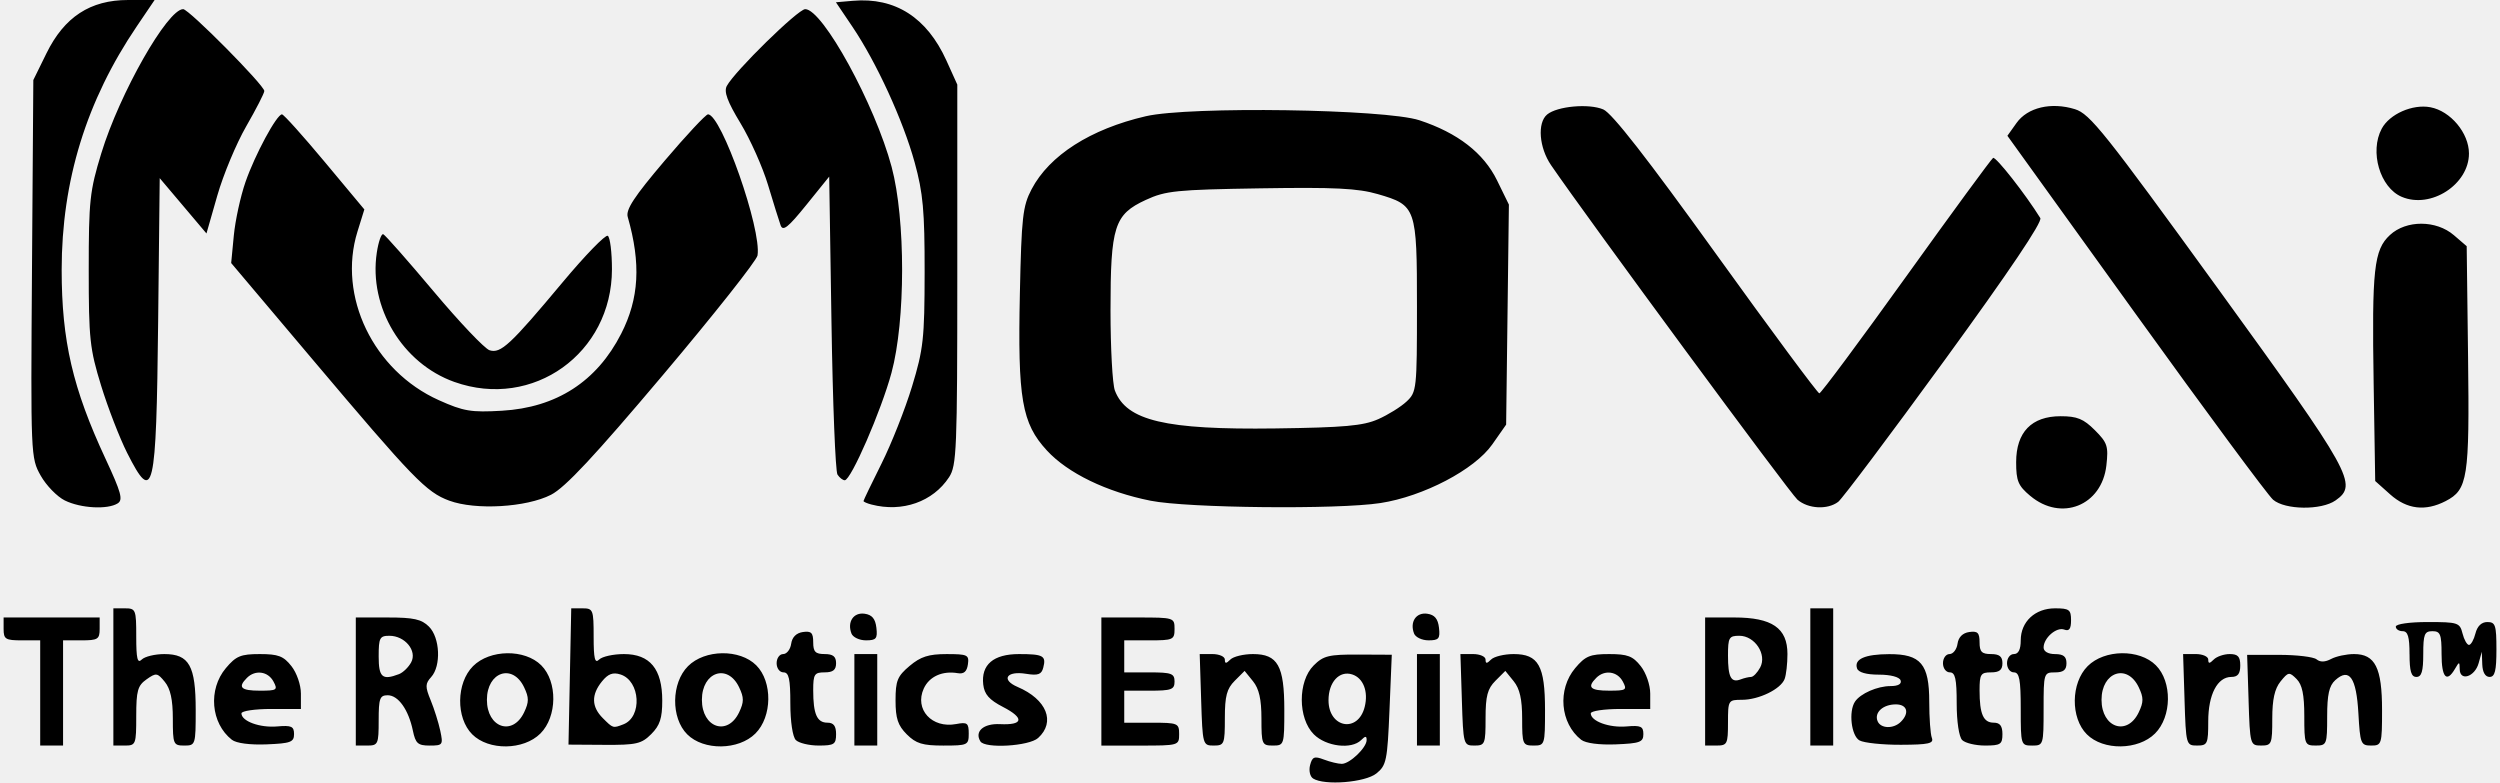
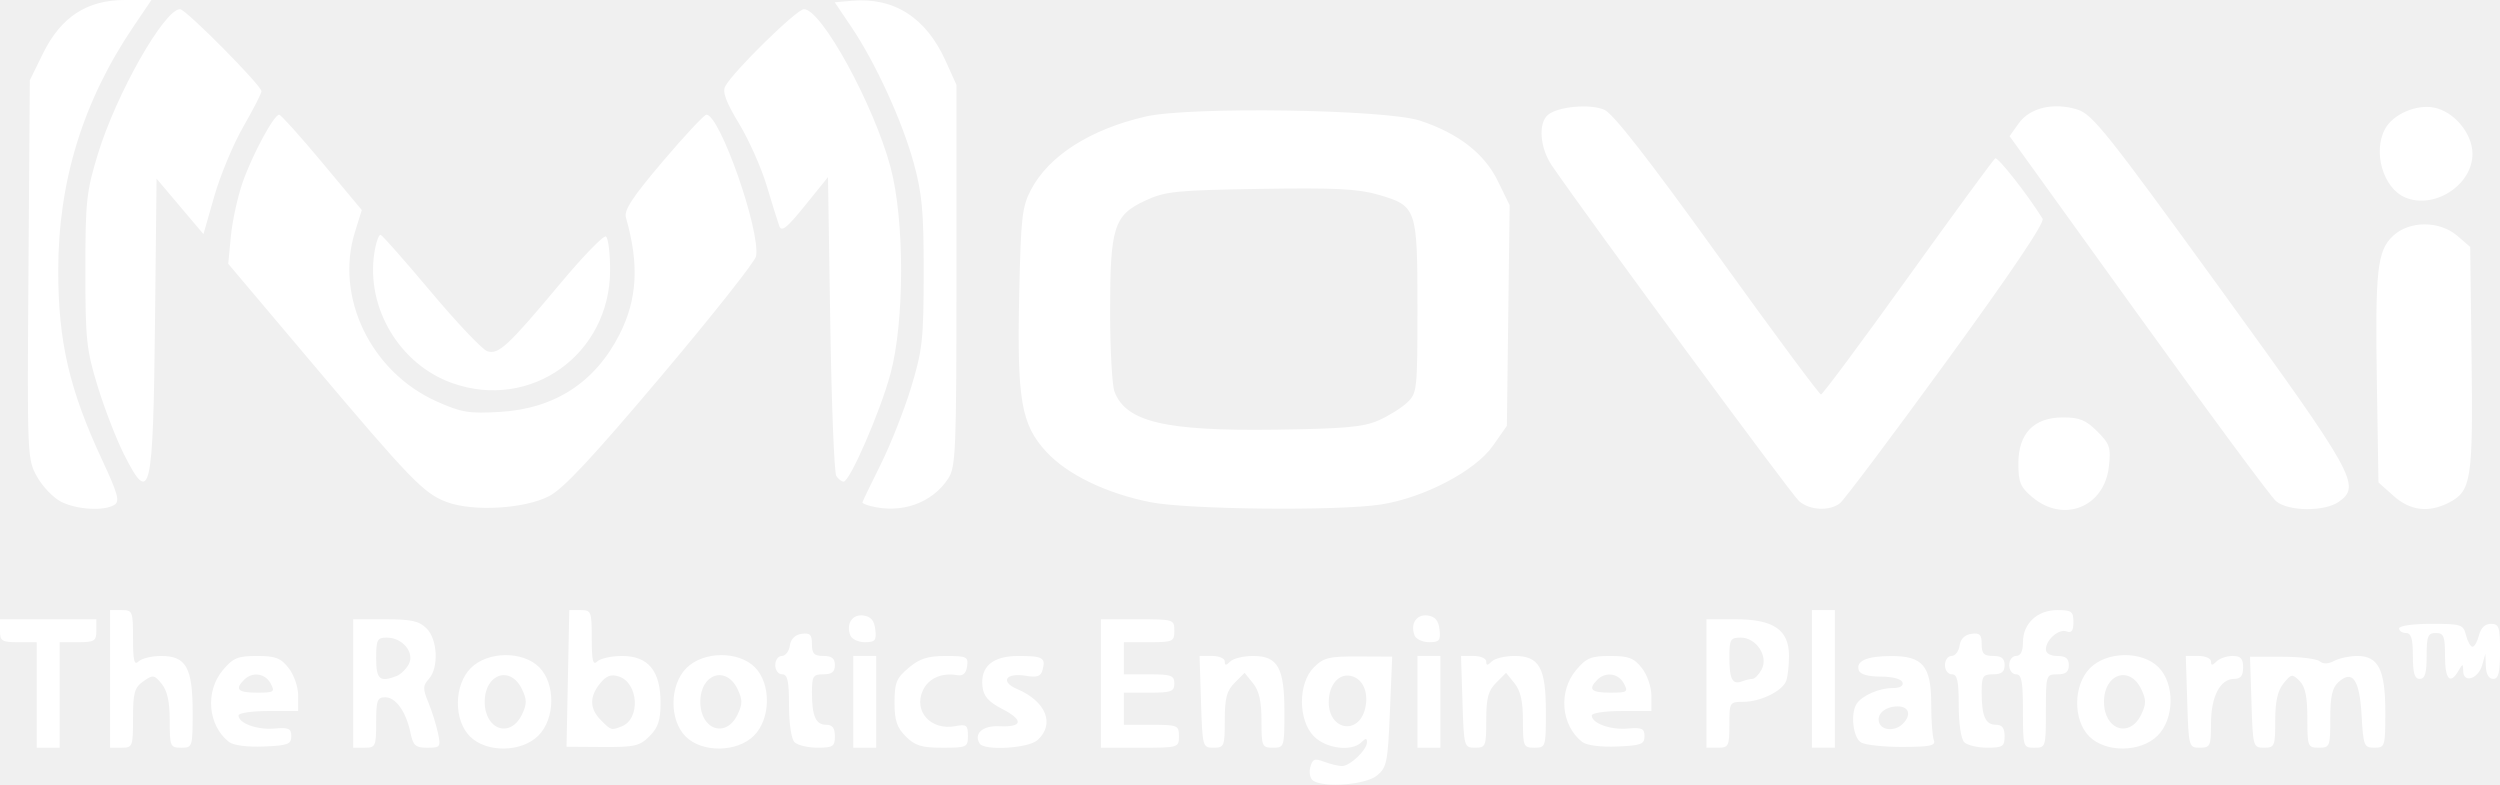
- <svg xmlns="http://www.w3.org/2000/svg" width="262px" height="82px" viewBox="0 0 192.264 60.348" version="1.1" id="svg5">
-   <path transform="translate(-3.039429,-2.371749)" d="m 104.035,62.414 c -0.235,-0.15 -0.339,-0.613 -0.229,-1.031 0.168,-0.644 0.33,-0.709 1.068,-0.428 0.478,0.182 1.097,0.331 1.376,0.331 0.614,0 1.917,-1.247 1.917,-1.834 0,-0.329 -0.094,-0.329 -0.423,0 -0.741,0.741 -2.704,0.503 -3.65,-0.443 -1.233,-1.233 -1.24,-4.084 -0.013,-5.311 0.751,-0.751 1.165,-0.852 3.44,-0.841 l 2.586,0.013 -0.176,4.241 c -0.163,3.923 -0.239,4.291 -1.009,4.914 -0.862,0.697 -4.009,0.949 -4.887,0.391 z m 3.983,-5.523 c 0.297,-1.182 -0.109,-2.23 -0.967,-2.503 -0.991,-0.315 -1.824,0.595 -1.824,1.992 0,2.139 2.278,2.556 2.791,0.511 z M 5.862,55.818 v -4.057 h -1.411 c -1.27,0 -1.411,-0.088 -1.411,-0.882 v -0.882 h 3.704 3.704 v 0.882 c 0,0.794 -0.141,0.882 -1.411,0.882 h -1.411 v 4.057 4.057 h -0.882 -0.882 z m 5.644,-1.235 v -5.292 h 0.882 c 0.846,0 0.882,0.089 0.882,2.187 0,1.701 0.094,2.093 0.423,1.764 0.233,-0.233 1.018,-0.423 1.744,-0.423 1.915,0 2.419,0.898 2.419,4.312 0,2.691 -0.017,2.744 -0.882,2.744 -0.841,0 -0.882,-0.097 -0.882,-2.078 0,-1.456 -0.185,-2.304 -0.617,-2.833 -0.576,-0.705 -0.67,-0.718 -1.411,-0.195 -0.683,0.482 -0.794,0.877 -0.794,2.833 0,2.189 -0.032,2.273 -0.882,2.273 h -0.882 z m 9.142,4.848 c -1.627,-1.275 -1.848,-3.886 -0.467,-5.527 0.788,-0.937 1.147,-1.085 2.62,-1.085 1.424,0 1.828,0.154 2.438,0.93 0.411,0.522 0.731,1.45 0.731,2.117 v 1.187 H 23.677 c -1.261,0 -2.293,0.153 -2.293,0.34 0,0.604 1.422,1.124 2.757,1.007 1.102,-0.096 1.3,-0.006 1.3,0.592 0,0.618 -0.264,0.716 -2.117,0.791 -1.278,0.052 -2.339,-0.088 -2.676,-0.353 z m 3.206,-4.495 c -0.422,-0.789 -1.404,-0.925 -2.046,-0.282 -0.731,0.731 -0.47,0.988 1,0.988 1.314,0 1.395,-0.054 1.046,-0.706 z m 6.35,0 v -4.939 h 2.469 c 1.999,0 2.604,0.134 3.175,0.706 0.852,0.852 0.948,3.028 0.171,3.886 -0.466,0.514 -0.471,0.744 -0.04,1.792 0.272,0.661 0.604,1.717 0.739,2.348 0.233,1.093 0.195,1.147 -0.814,1.147 -0.91,0 -1.092,-0.161 -1.297,-1.147 -0.338,-1.623 -1.128,-2.734 -1.942,-2.734 -0.61,0 -0.697,0.243 -0.697,1.94 0,1.834 -0.048,1.94 -0.882,1.94 h -0.882 z m 3.332,-0.571 c 0.312,-0.12 0.735,-0.53 0.939,-0.911 0.474,-0.886 -0.478,-2.046 -1.68,-2.046 -0.745,0 -0.827,0.157 -0.827,1.587 0,1.623 0.277,1.865 1.568,1.37 z m 5.647,4.644 c -1.267,-1.267 -1.235,-3.961 0.064,-5.26 1.299,-1.299 3.992,-1.332 5.26,-0.064 1.267,1.267 1.235,3.961 -0.064,5.26 -1.299,1.299 -3.992,1.332 -5.26,0.064 z m 4.001,-1.692 c 0.383,-0.801 0.383,-1.139 0,-1.94 -0.887,-1.857 -2.868,-1.187 -2.868,0.97 0,2.157 1.98,2.827 2.868,0.97 z m 3.53,-2.77 0.106,-5.256 h 0.864 c 0.824,0 0.864,0.101 0.864,2.187 0,1.701 0.094,2.093 0.423,1.764 0.233,-0.233 1.094,-0.423 1.915,-0.423 2.007,0 2.954,1.151 2.954,3.591 0,1.359 -0.183,1.915 -0.848,2.58 -0.755,0.755 -1.151,0.846 -3.616,0.83 l -2.768,-0.018 0.106,-5.256 z m 4.126,3.692 c 1.475,-0.566 1.314,-3.36 -0.221,-3.847 -0.589,-0.187 -0.956,-0.049 -1.431,0.538 -0.831,1.027 -0.81,1.952 0.066,2.828 0.793,0.793 0.782,0.79 1.586,0.481 z m 4.925,0.77 c -1.267,-1.267 -1.235,-3.961 0.064,-5.26 1.299,-1.299 3.992,-1.332 5.26,-0.064 1.267,1.267 1.235,3.961 -0.064,5.26 -1.299,1.299 -3.992,1.332 -5.26,0.064 z m 4.001,-1.692 c 0.383,-0.801 0.383,-1.139 0,-1.94 -0.887,-1.857 -2.868,-1.187 -2.868,0.97 0,2.157 1.98,2.827 2.868,0.97 z m 4.376,2.134 c -0.246,-0.246 -0.423,-1.427 -0.423,-2.822 0,-1.897 -0.111,-2.399 -0.529,-2.399 -0.294,0 -0.529,-0.314 -0.529,-0.706 0,-0.388 0.227,-0.706 0.505,-0.706 0.278,0 0.555,-0.357 0.617,-0.794 0.072,-0.51 0.396,-0.834 0.906,-0.906 0.646,-0.092 0.794,0.056 0.794,0.794 0,0.732 0.17,0.906 0.882,0.906 0.647,0 0.882,0.188 0.882,0.706 0,0.517 -0.235,0.706 -0.882,0.706 -0.791,0 -0.882,0.143 -0.882,1.382 0,1.837 0.29,2.498 1.096,2.498 0.477,0 0.668,0.252 0.668,0.882 0,0.786 -0.146,0.882 -1.341,0.882 -0.737,0 -1.531,-0.191 -1.764,-0.423 z m 4.516,-3.104 v -3.528 h 0.882 0.882 v 3.528 3.528 h -0.882 -0.882 z m 4.041,2.662 c -0.686,-0.686 -0.866,-1.228 -0.866,-2.614 0,-1.519 0.142,-1.868 1.085,-2.662 0.851,-0.716 1.467,-0.913 2.847,-0.913 1.625,0 1.753,0.061 1.649,0.794 -0.079,0.555 -0.312,0.759 -0.777,0.679 -1.187,-0.204 -2.204,0.254 -2.628,1.185 -0.732,1.606 0.629,3.095 2.503,2.737 0.854,-0.163 0.966,-0.078 0.966,0.738 0,0.885 -0.082,0.923 -1.956,0.923 -1.607,0 -2.111,-0.155 -2.822,-0.866 z m 5.68,0.545 c -0.474,-0.766 0.237,-1.393 1.508,-1.331 1.806,0.089 1.904,-0.462 0.236,-1.324 -1.068,-0.552 -1.439,-0.973 -1.526,-1.731 -0.175,-1.53 0.786,-2.349 2.756,-2.349 1.878,0 2.113,0.132 1.872,1.051 -0.137,0.526 -0.404,0.62 -1.328,0.47 -1.508,-0.245 -1.956,0.457 -0.648,1.015 2.244,0.958 2.944,2.701 1.58,3.936 -0.7,0.634 -4.097,0.835 -4.45,0.263 z m 9.329,-4.618 v -4.939 h 2.822 c 2.775,0 2.822,0.015 2.822,0.882 0,0.834 -0.106,0.882 -1.94,0.882 h -1.94 v 1.235 1.235 h 1.94 c 1.705,0 1.94,0.086 1.94,0.706 0,0.62 -0.235,0.706 -1.94,0.706 h -1.94 v 1.235 1.235 h 2.117 c 2.023,0 2.117,0.039 2.117,0.882 0,0.872 -0.035,0.882 -2.999,0.882 h -2.999 z m 7.696,1.41 -0.112,-3.529 0.97,7.1e-4 c 0.534,3.5e-4 0.97,0.191 0.97,0.424 0,0.329 0.094,0.329 0.423,0 0.233,-0.233 1.018,-0.423 1.744,-0.423 1.915,0 2.419,0.898 2.419,4.312 0,2.691 -0.017,2.744 -0.882,2.744 -0.841,0 -0.882,-0.097 -0.882,-2.078 0,-1.491 -0.183,-2.304 -0.649,-2.879 l -0.649,-0.801 -0.762,0.762 c -0.612,0.612 -0.762,1.18 -0.762,2.879 0,2.007 -0.044,2.117 -0.859,2.117 -0.845,0 -0.86,-0.056 -0.97,-3.529 z m 16.645,7.7e-4 v -3.528 h 0.882 0.882 v 3.528 3.528 h -0.882 -0.882 z m 3.463,-7.1e-4 -0.112,-3.529 0.97,7.1e-4 c 0.534,3.5e-4 0.97,0.191 0.97,0.424 0,0.329 0.094,0.329 0.423,0 0.233,-0.233 1.018,-0.423 1.744,-0.423 1.915,0 2.419,0.898 2.419,4.312 0,2.691 -0.017,2.744 -0.882,2.744 -0.841,0 -0.882,-0.097 -0.882,-2.078 0,-1.491 -0.183,-2.304 -0.649,-2.879 l -0.649,-0.801 -0.762,0.762 c -0.612,0.612 -0.762,1.18 -0.762,2.879 0,2.007 -0.044,2.117 -0.859,2.117 -0.845,0 -0.86,-0.056 -0.97,-3.529 z m 9.206,3.085 c -1.627,-1.275 -1.848,-3.886 -0.467,-5.527 0.788,-0.937 1.147,-1.085 2.62,-1.085 1.424,0 1.828,0.154 2.438,0.93 0.411,0.522 0.731,1.45 0.731,2.117 v 1.187 h -2.293 c -1.261,0 -2.293,0.153 -2.293,0.34 0,0.604 1.422,1.124 2.757,1.007 1.102,-0.096 1.3,-0.006 1.3,0.592 0,0.618 -0.264,0.716 -2.117,0.791 -1.278,0.052 -2.339,-0.088 -2.676,-0.353 z m 3.206,-4.496 c -0.422,-0.789 -1.404,-0.925 -2.046,-0.282 -0.731,0.731 -0.47,0.988 1,0.988 1.314,0 1.395,-0.054 1.046,-0.706 z m 6.35,0 v -4.939 h 2.245 c 2.92,0 4.105,0.814 4.105,2.819 0,0.746 -0.099,1.614 -0.219,1.928 -0.3,0.781 -1.987,1.603 -3.291,1.603 -1.056,0 -1.076,0.033 -1.076,1.764 0,1.646 -0.059,1.764 -0.882,1.764 h -0.882 z m 3.544,-0.353 c 0.171,0 0.487,-0.328 0.702,-0.729 0.538,-1.006 -0.408,-2.446 -1.608,-2.446 -0.795,0 -0.874,0.137 -0.874,1.529 0,1.676 0.237,2.119 0.981,1.834 0.269,-0.103 0.628,-0.187 0.8,-0.187 z m 4.57,0 v -5.292 h 0.882 0.882 v 5.292 5.292 h -0.882 -0.882 z m 3.792,4.897 c -0.634,-0.355 -0.852,-2.236 -0.347,-2.992 0.417,-0.625 1.727,-1.199 2.735,-1.199 0.593,0 0.879,-0.161 0.783,-0.441 -0.09,-0.261 -0.772,-0.441 -1.674,-0.441 -0.972,0 -1.581,-0.174 -1.685,-0.482 -0.243,-0.718 0.605,-1.094 2.481,-1.1 2.437,-0.008 3.087,0.764 3.087,3.67 0,1.245 0.09,2.5 0.201,2.788 0.166,0.433 -0.246,0.525 -2.381,0.533 -1.42,0.006 -2.86,-0.146 -3.199,-0.336 z m 3.193,-1.439 c 0.68,-0.68 0.489,-1.341 -0.388,-1.341 -0.986,0 -1.67,0.617 -1.416,1.278 0.23,0.599 1.234,0.634 1.804,0.063 z m 4.727,1.411 c -0.246,-0.246 -0.423,-1.427 -0.423,-2.822 0,-1.897 -0.111,-2.399 -0.529,-2.399 -0.294,0 -0.529,-0.314 -0.529,-0.706 0,-0.388 0.227,-0.706 0.505,-0.706 0.278,0 0.555,-0.357 0.617,-0.794 0.072,-0.51 0.396,-0.834 0.906,-0.906 0.646,-0.092 0.794,0.056 0.794,0.794 0,0.732 0.17,0.906 0.882,0.906 0.647,0 0.882,0.188 0.882,0.706 0,0.517 -0.235,0.706 -0.882,0.706 -0.791,0 -0.882,0.143 -0.882,1.382 0,1.837 0.29,2.498 1.096,2.498 0.477,0 0.668,0.252 0.668,0.882 0,0.786 -0.146,0.882 -1.341,0.882 -0.737,0 -1.531,-0.191 -1.764,-0.423 z m 4.516,-2.399 c 0,-2.273 -0.103,-2.822 -0.529,-2.822 -0.294,0 -0.529,-0.314 -0.529,-0.706 0,-0.392 0.235,-0.706 0.529,-0.706 0.353,0 0.529,-0.353 0.529,-1.058 0,-1.438 1.105,-2.469 2.646,-2.469 1.095,0 1.235,0.104 1.235,0.92 0,0.665 -0.144,0.864 -0.519,0.721 -0.597,-0.229 -1.598,0.638 -1.598,1.384 0,0.302 0.353,0.504 0.882,0.504 0.647,0 0.882,0.188 0.882,0.706 0,0.517 -0.235,0.706 -0.882,0.706 -0.867,0 -0.882,0.047 -0.882,2.822 0,2.775 -0.015,2.822 -0.882,2.822 -0.867,0 -0.882,-0.047 -0.882,-2.822 z m 5.099,1.956 c -1.267,-1.267 -1.235,-3.961 0.064,-5.26 1.299,-1.299 3.992,-1.332 5.26,-0.064 1.267,1.267 1.235,3.961 -0.064,5.26 -1.299,1.299 -3.992,1.332 -5.26,0.064 z m 4.001,-1.692 c 0.383,-0.801 0.383,-1.139 0,-1.94 -0.887,-1.857 -2.868,-1.187 -2.868,0.97 0,2.157 1.98,2.827 2.868,0.97 z m 3.535,-0.971 -0.112,-3.529 0.97,7.1e-4 c 0.534,3.5e-4 0.97,0.191 0.97,0.424 0,0.329 0.094,0.329 0.423,0 0.233,-0.233 0.788,-0.423 1.235,-0.423 0.63,0 0.811,0.197 0.811,0.882 0,0.638 -0.189,0.882 -0.686,0.882 -1.078,0 -1.784,1.357 -1.784,3.43 0,1.737 -0.058,1.862 -0.859,1.862 -0.845,0 -0.86,-0.056 -0.97,-3.529 z m 4.939,0.031 -0.112,-3.497 2.469,3.5e-4 c 1.358,2e-4 2.658,0.156 2.888,0.347 0.275,0.228 0.659,0.218 1.123,-0.031 0.388,-0.207 1.183,-0.377 1.766,-0.377 1.629,0 2.16,1.059 2.16,4.312 0,2.657 -0.027,2.744 -0.842,2.744 -0.795,0 -0.85,-0.14 -0.983,-2.49 -0.156,-2.758 -0.698,-3.534 -1.783,-2.553 -0.474,0.429 -0.625,1.11 -0.625,2.804 0,2.152 -0.034,2.238 -0.882,2.238 -0.849,0 -0.882,-0.084 -0.882,-2.268 0,-1.66 -0.16,-2.428 -0.597,-2.865 -0.561,-0.561 -0.636,-0.549 -1.235,0.19 -0.454,0.56 -0.638,1.387 -0.638,2.865 0,1.966 -0.046,2.078 -0.859,2.078 -0.844,0 -0.86,-0.058 -0.97,-3.497 z m 12.412,-3.558 c 0,-1.333 -0.129,-1.764 -0.529,-1.764 -0.291,0 -0.529,-0.159 -0.529,-0.353 0,-0.201 1.056,-0.353 2.463,-0.353 2.333,0 2.474,0.047 2.684,0.882 0.122,0.485 0.346,0.882 0.498,0.882 0.152,0 0.376,-0.397 0.498,-0.882 0.143,-0.569 0.469,-0.882 0.92,-0.882 0.619,0 0.699,0.242 0.699,2.117 0,1.646 -0.118,2.117 -0.529,2.117 -0.334,0 -0.542,-0.359 -0.564,-0.97 l -0.035,-0.97 -0.245,0.88 c -0.294,1.055 -1.443,1.425 -1.459,0.469 -0.01,-0.606 -0.032,-0.607 -0.37,-0.026 -0.638,1.096 -1.03,0.66 -1.03,-1.147 0,-1.529 -0.094,-1.764 -0.706,-1.764 -0.611,0 -0.706,0.235 -0.706,1.764 0,1.333 -0.129,1.764 -0.529,1.764 -0.4,0 -0.529,-0.431 -0.529,-1.764 z m -120.17,-1.587 c -0.343,-0.893 0.16,-1.646 1.017,-1.524 0.57,0.081 0.827,0.388 0.907,1.083 0.096,0.838 -0.013,0.97 -0.805,0.97 -0.504,0 -1.008,-0.238 -1.12,-0.529 z m 43.392,0 c -0.343,-0.893 0.16,-1.646 1.017,-1.524 0.57,0.081 0.827,0.388 0.907,1.083 0.096,0.838 -0.013,0.97 -0.805,0.97 -0.504,0 -1.008,-0.238 -1.12,-0.529 z M 7.769,40.976 c -0.6,-0.296 -1.44,-1.159 -1.867,-1.918 -0.769,-1.368 -0.775,-1.502 -0.673,-15.946 L 5.332,8.545 6.346,6.482 C 7.722,3.68 9.724,2.372 12.636,2.372 h 2.05 L 13.313,4.4 c -3.89,5.744 -5.795,11.919 -5.795,18.785 0,5.472 0.852,9.143 3.384,14.576 1.208,2.593 1.365,3.165 0.939,3.434 -0.78,0.493 -2.853,0.381 -4.072,-0.22 z m 29.644,0.011 c -1.778,-0.657 -2.768,-1.681 -10.568,-10.921 l -6.253,-7.407 0.203,-2.118 c 0.111,-1.165 0.516,-3.023 0.9,-4.129 0.73,-2.107 2.409,-5.221 2.815,-5.221 0.13,0 1.613,1.65 3.295,3.667 l 3.058,3.667 -0.532,1.713 c -1.546,4.981 1.231,10.733 6.274,12.997 1.911,0.858 2.484,0.954 4.863,0.816 4.212,-0.244 7.322,-2.252 9.205,-5.942 1.384,-2.713 1.535,-5.408 0.504,-9.007 -0.161,-0.563 0.494,-1.561 2.838,-4.322 1.676,-1.974 3.185,-3.589 3.352,-3.589 1.032,0 4.149,8.877 3.821,10.883 -0.064,0.393 -3.342,4.536 -7.284,9.208 -5.316,6.3 -7.548,8.689 -8.643,9.25 -1.902,0.975 -5.826,1.202 -7.848,0.455 z m 32.566,0.3 c -0.34,-0.089 -0.617,-0.211 -0.617,-0.271 0,-0.06 0.625,-1.358 1.388,-2.885 0.763,-1.526 1.823,-4.204 2.354,-5.95 0.879,-2.888 0.966,-3.685 0.972,-8.819 0.005,-4.736 -0.119,-6.099 -0.77,-8.467 -0.889,-3.234 -2.943,-7.71 -4.798,-10.46 l -1.274,-1.888 1.314,-0.114 c 3.256,-0.282 5.707,1.287 7.212,4.615 l 0.836,1.849 v 14.656 c 0,13.531 -0.049,14.73 -0.637,15.627 -1.239,1.891 -3.607,2.726 -5.978,2.106 z m 21.529,-0.295 c -3.396,-0.676 -6.387,-2.124 -8,-3.874 -1.938,-2.102 -2.26,-3.98 -2.085,-12.138 0.126,-5.878 0.219,-6.708 0.903,-8.012 1.371,-2.615 4.542,-4.642 8.81,-5.632 3.364,-0.78 18.463,-0.557 21.104,0.312 2.946,0.969 4.952,2.522 5.985,4.634 l 0.914,1.869 -0.106,8.485 -0.106,8.485 -1.071,1.529 c -1.36,1.942 -5.308,4.01 -8.631,4.522 -3.293,0.507 -14.857,0.389 -17.718,-0.18 z m 17.537,-6.283 c 0.773,-0.341 1.766,-0.958 2.205,-1.371 0.774,-0.727 0.799,-0.952 0.799,-7.313 0,-7.655 -0.057,-7.82 -3.018,-8.681 -1.548,-0.45 -3.333,-0.538 -9.068,-0.446 -6.481,0.104 -7.296,0.186 -8.828,0.893 -2.434,1.124 -2.722,2.028 -2.722,8.535 0,2.904 0.152,5.679 0.337,6.166 0.885,2.328 3.888,3.039 12.363,2.924 5.324,-0.072 6.785,-0.202 7.933,-0.709 z m 32.353,6.204 c -0.588,-0.508 -16.198,-21.699 -19.006,-25.802 -0.925,-1.352 -1.074,-3.268 -0.303,-3.908 0.774,-0.642 3.222,-0.864 4.329,-0.392 0.675,0.288 3.366,3.736 8.706,11.158 4.251,5.908 7.833,10.741 7.959,10.741 0.126,0 3.137,-4.051 6.69,-9.002 3.553,-4.951 6.573,-9.072 6.711,-9.157 0.204,-0.126 2.501,2.799 3.642,4.639 0.179,0.289 -2.403,4.124 -7.373,10.951 -4.207,5.778 -7.903,10.699 -8.214,10.936 -0.82,0.625 -2.318,0.546 -3.141,-0.165 z m 17.95,-0.296 c -0.933,-0.785 -1.085,-1.15 -1.085,-2.598 0,-2.315 1.189,-3.545 3.427,-3.545 1.276,0 1.766,0.2 2.642,1.075 0.97,0.97 1.057,1.236 0.89,2.722 -0.35,3.101 -3.485,4.353 -5.872,2.345 z m 18.73,0.296 c -0.398,-0.34 -5.171,-6.794 -10.607,-14.343 l -9.883,-13.726 0.705,-0.989 c 0.852,-1.197 2.671,-1.627 4.502,-1.063 1.158,0.357 2.273,1.754 10.99,13.778 10.396,14.339 10.86,15.175 9.113,16.398 -1.098,0.769 -3.891,0.738 -4.82,-0.055 z m 9.03,-0.412 -1.152,-1.029 -0.12,-7.494 c -0.142,-8.864 0.019,-10.333 1.258,-11.481 1.257,-1.165 3.565,-1.16 4.928,0.012 l 0.99,0.851 0.106,8.557 c 0.116,9.331 -0.022,10.22 -1.726,11.101 -1.568,0.811 -2.989,0.64 -4.284,-0.516 z M 12.573,37.313 c -0.583,-1.155 -1.489,-3.497 -2.014,-5.203 -0.873,-2.839 -0.954,-3.598 -0.954,-8.924 0,-5.348 0.079,-6.079 0.971,-8.996 1.412,-4.615 5.103,-11.113 6.313,-11.113 0.441,0 6.259,5.87 6.259,6.315 0,0.162 -0.628,1.387 -1.396,2.722 -0.768,1.335 -1.772,3.741 -2.231,5.346 l -0.835,2.918 -1.803,-2.133 -1.803,-2.133 -0.12,11.032 c -0.144,13.268 -0.359,14.183 -2.387,10.167 z m 54.781,1.659 c -0.157,-0.243 -0.365,-5.512 -0.462,-11.71 l -0.176,-11.269 -1.764,2.184 c -1.413,1.749 -1.808,2.061 -1.985,1.567 -0.121,-0.339 -0.558,-1.738 -0.97,-3.109 -0.412,-1.371 -1.368,-3.514 -2.124,-4.762 -1.01,-1.667 -1.29,-2.428 -1.057,-2.867 0.601,-1.131 5.497,-5.929 6.05,-5.929 1.351,0 5.384,7.363 6.666,12.171 1.082,4.055 1.076,11.859 -0.011,15.875 -0.794,2.934 -3.124,8.29 -3.606,8.29 -0.152,0 -0.405,-0.198 -0.562,-0.441 z m -29.546,-7.141 c -4.017,-1.431 -6.617,-5.76 -5.986,-9.965 0.126,-0.843 0.351,-1.487 0.499,-1.43 0.148,0.057 1.9,2.045 3.894,4.419 1.993,2.373 3.93,4.412 4.305,4.531 0.864,0.274 1.597,-0.408 5.627,-5.232 1.743,-2.087 3.314,-3.704 3.491,-3.595 0.177,0.109 0.322,1.27 0.322,2.578 0,6.483 -6.102,10.849 -12.15,8.694 z M 188.004,17.554 c -1.68,-0.712 -2.494,-3.484 -1.545,-5.258 0.604,-1.129 2.378,-1.911 3.751,-1.653 1.558,0.292 2.977,1.994 2.977,3.568 0,2.391 -2.946,4.292 -5.183,3.343 z" id="path285" />
+ <svg xmlns="http://www.w3.org/2000/svg" width="192.264mm" height="60.348mm" viewBox="0 0 192.264 60.348" version="1.1" id="svg5">
+   <defs id="defs2" />
+   <g id="layer1" transform="translate(-3.039429,-2.371749)">
+     <path style="fill:#ffffff;stroke-width:0.353" d="m 104.035,62.414 c -0.235,-0.15 -0.339,-0.613 -0.229,-1.031 0.168,-0.644 0.33,-0.709 1.068,-0.428 0.478,0.182 1.097,0.331 1.376,0.331 0.614,0 1.917,-1.247 1.917,-1.834 0,-0.329 -0.094,-0.329 -0.423,0 -0.741,0.741 -2.704,0.503 -3.65,-0.443 -1.233,-1.233 -1.24,-4.084 -0.013,-5.311 0.751,-0.751 1.165,-0.852 3.44,-0.841 l 2.586,0.013 -0.176,4.241 c -0.163,3.923 -0.239,4.291 -1.009,4.914 -0.862,0.697 -4.009,0.949 -4.887,0.391 z m 3.983,-5.523 c 0.297,-1.182 -0.109,-2.23 -0.967,-2.503 -0.991,-0.315 -1.824,0.595 -1.824,1.992 0,2.139 2.278,2.556 2.791,0.511 z M 5.862,55.818 v -4.057 h -1.411 c -1.27,0 -1.411,-0.088 -1.411,-0.882 v -0.882 h 3.704 3.704 v 0.882 c 0,0.794 -0.141,0.882 -1.411,0.882 h -1.411 v 4.057 4.057 h -0.882 -0.882 z m 5.644,-1.235 v -5.292 h 0.882 c 0.846,0 0.882,0.089 0.882,2.187 0,1.701 0.094,2.093 0.423,1.764 0.233,-0.233 1.018,-0.423 1.744,-0.423 1.915,0 2.419,0.898 2.419,4.312 0,2.691 -0.017,2.744 -0.882,2.744 -0.841,0 -0.882,-0.097 -0.882,-2.078 0,-1.456 -0.185,-2.304 -0.617,-2.833 -0.576,-0.705 -0.67,-0.718 -1.411,-0.195 -0.683,0.482 -0.794,0.877 -0.794,2.833 0,2.189 -0.032,2.273 -0.882,2.273 h -0.882 z m 9.142,4.848 c -1.627,-1.275 -1.848,-3.886 -0.467,-5.527 0.788,-0.937 1.147,-1.085 2.62,-1.085 1.424,0 1.828,0.154 2.438,0.93 0.411,0.522 0.731,1.45 0.731,2.117 v 1.187 H 23.677 c -1.261,0 -2.293,0.153 -2.293,0.34 0,0.604 1.422,1.124 2.757,1.007 1.102,-0.096 1.3,-0.006 1.3,0.592 0,0.618 -0.264,0.716 -2.117,0.791 -1.278,0.052 -2.339,-0.088 -2.676,-0.353 z m 3.206,-4.495 c -0.422,-0.789 -1.404,-0.925 -2.046,-0.282 -0.731,0.731 -0.47,0.988 1,0.988 1.314,0 1.395,-0.054 1.046,-0.706 z m 6.35,0 v -4.939 h 2.469 c 1.999,0 2.604,0.134 3.175,0.706 0.852,0.852 0.948,3.028 0.171,3.886 -0.466,0.514 -0.471,0.744 -0.04,1.792 0.272,0.661 0.604,1.717 0.739,2.348 0.233,1.093 0.195,1.147 -0.814,1.147 -0.91,0 -1.092,-0.161 -1.297,-1.147 -0.338,-1.623 -1.128,-2.734 -1.942,-2.734 -0.61,0 -0.697,0.243 -0.697,1.94 0,1.834 -0.048,1.94 -0.882,1.94 h -0.882 z m 3.332,-0.571 c 0.312,-0.12 0.735,-0.53 0.939,-0.911 0.474,-0.886 -0.478,-2.046 -1.68,-2.046 -0.745,0 -0.827,0.157 -0.827,1.587 0,1.623 0.277,1.865 1.568,1.37 z m 5.647,4.644 c -1.267,-1.267 -1.235,-3.961 0.064,-5.26 1.299,-1.299 3.992,-1.332 5.26,-0.064 1.267,1.267 1.235,3.961 -0.064,5.26 -1.299,1.299 -3.992,1.332 -5.26,0.064 z m 4.001,-1.692 c 0.383,-0.801 0.383,-1.139 0,-1.94 -0.887,-1.857 -2.868,-1.187 -2.868,0.97 0,2.157 1.98,2.827 2.868,0.97 z m 3.53,-2.77 0.106,-5.256 h 0.864 c 0.824,0 0.864,0.101 0.864,2.187 0,1.701 0.094,2.093 0.423,1.764 0.233,-0.233 1.094,-0.423 1.915,-0.423 2.007,0 2.954,1.151 2.954,3.591 0,1.359 -0.183,1.915 -0.848,2.58 -0.755,0.755 -1.151,0.846 -3.616,0.83 l -2.768,-0.018 0.106,-5.256 z m 4.126,3.692 c 1.475,-0.566 1.314,-3.36 -0.221,-3.847 -0.589,-0.187 -0.956,-0.049 -1.431,0.538 -0.831,1.027 -0.81,1.952 0.066,2.828 0.793,0.793 0.782,0.79 1.586,0.481 z m 4.925,0.77 c -1.267,-1.267 -1.235,-3.961 0.064,-5.26 1.299,-1.299 3.992,-1.332 5.26,-0.064 1.267,1.267 1.235,3.961 -0.064,5.26 -1.299,1.299 -3.992,1.332 -5.26,0.064 z m 4.001,-1.692 c 0.383,-0.801 0.383,-1.139 0,-1.94 -0.887,-1.857 -2.868,-1.187 -2.868,0.97 0,2.157 1.98,2.827 2.868,0.97 z m 4.376,2.134 c -0.246,-0.246 -0.423,-1.427 -0.423,-2.822 0,-1.897 -0.111,-2.399 -0.529,-2.399 -0.294,0 -0.529,-0.314 -0.529,-0.706 0,-0.388 0.227,-0.706 0.505,-0.706 0.278,0 0.555,-0.357 0.617,-0.794 0.072,-0.51 0.396,-0.834 0.906,-0.906 0.646,-0.092 0.794,0.056 0.794,0.794 0,0.732 0.17,0.906 0.882,0.906 0.647,0 0.882,0.188 0.882,0.706 0,0.517 -0.235,0.706 -0.882,0.706 -0.791,0 -0.882,0.143 -0.882,1.382 0,1.837 0.29,2.498 1.096,2.498 0.477,0 0.668,0.252 0.668,0.882 0,0.786 -0.146,0.882 -1.341,0.882 -0.737,0 -1.531,-0.191 -1.764,-0.423 z m 4.516,-3.104 v -3.528 h 0.882 0.882 v 3.528 3.528 h -0.882 -0.882 z m 4.041,2.662 c -0.686,-0.686 -0.866,-1.228 -0.866,-2.614 0,-1.519 0.142,-1.868 1.085,-2.662 0.851,-0.716 1.467,-0.913 2.847,-0.913 1.625,0 1.753,0.061 1.649,0.794 -0.079,0.555 -0.312,0.759 -0.777,0.679 -1.187,-0.204 -2.204,0.254 -2.628,1.185 -0.732,1.606 0.629,3.095 2.503,2.737 0.854,-0.163 0.966,-0.078 0.966,0.738 0,0.885 -0.082,0.923 -1.956,0.923 -1.607,0 -2.111,-0.155 -2.822,-0.866 z m 5.68,0.545 c -0.474,-0.766 0.237,-1.393 1.508,-1.331 1.806,0.089 1.904,-0.462 0.236,-1.324 -1.068,-0.552 -1.439,-0.973 -1.526,-1.731 -0.175,-1.53 0.786,-2.349 2.756,-2.349 1.878,0 2.113,0.132 1.872,1.051 -0.137,0.526 -0.404,0.62 -1.328,0.47 -1.508,-0.245 -1.956,0.457 -0.648,1.015 2.244,0.958 2.944,2.701 1.58,3.936 -0.7,0.634 -4.097,0.835 -4.45,0.263 z m 9.329,-4.618 v -4.939 h 2.822 c 2.775,0 2.822,0.015 2.822,0.882 0,0.834 -0.106,0.882 -1.94,0.882 h -1.94 v 1.235 1.235 h 1.94 c 1.705,0 1.94,0.086 1.94,0.706 0,0.62 -0.235,0.706 -1.94,0.706 h -1.94 v 1.235 1.235 h 2.117 c 2.023,0 2.117,0.039 2.117,0.882 0,0.872 -0.035,0.882 -2.999,0.882 h -2.999 z m 7.696,1.41 -0.112,-3.529 0.97,7.1e-4 c 0.534,3.5e-4 0.97,0.191 0.97,0.424 0,0.329 0.094,0.329 0.423,0 0.233,-0.233 1.018,-0.423 1.744,-0.423 1.915,0 2.419,0.898 2.419,4.312 0,2.691 -0.017,2.744 -0.882,2.744 -0.841,0 -0.882,-0.097 -0.882,-2.078 0,-1.491 -0.183,-2.304 -0.649,-2.879 l -0.649,-0.801 -0.762,0.762 c -0.612,0.612 -0.762,1.18 -0.762,2.879 0,2.007 -0.044,2.117 -0.859,2.117 -0.845,0 -0.86,-0.056 -0.97,-3.529 z m 16.645,7.7e-4 v -3.528 h 0.882 0.882 v 3.528 3.528 h -0.882 -0.882 z m 3.463,-7.1e-4 -0.112,-3.529 0.97,7.1e-4 c 0.534,3.5e-4 0.97,0.191 0.97,0.424 0,0.329 0.094,0.329 0.423,0 0.233,-0.233 1.018,-0.423 1.744,-0.423 1.915,0 2.419,0.898 2.419,4.312 0,2.691 -0.017,2.744 -0.882,2.744 -0.841,0 -0.882,-0.097 -0.882,-2.078 0,-1.491 -0.183,-2.304 -0.649,-2.879 l -0.649,-0.801 -0.762,0.762 c -0.612,0.612 -0.762,1.18 -0.762,2.879 0,2.007 -0.044,2.117 -0.859,2.117 -0.845,0 -0.86,-0.056 -0.97,-3.529 z m 9.206,3.085 c -1.627,-1.275 -1.848,-3.886 -0.467,-5.527 0.788,-0.937 1.147,-1.085 2.62,-1.085 1.424,0 1.828,0.154 2.438,0.93 0.411,0.522 0.731,1.45 0.731,2.117 v 1.187 h -2.293 c -1.261,0 -2.293,0.153 -2.293,0.34 0,0.604 1.422,1.124 2.757,1.007 1.102,-0.096 1.3,-0.006 1.3,0.592 0,0.618 -0.264,0.716 -2.117,0.791 -1.278,0.052 -2.339,-0.088 -2.676,-0.353 z m 3.206,-4.496 c -0.422,-0.789 -1.404,-0.925 -2.046,-0.282 -0.731,0.731 -0.47,0.988 1,0.988 1.314,0 1.395,-0.054 1.046,-0.706 z m 6.35,0 v -4.939 h 2.245 c 2.92,0 4.105,0.814 4.105,2.819 0,0.746 -0.099,1.614 -0.219,1.928 -0.3,0.781 -1.987,1.603 -3.291,1.603 -1.056,0 -1.076,0.033 -1.076,1.764 0,1.646 -0.059,1.764 -0.882,1.764 h -0.882 z m 3.544,-0.353 c 0.171,0 0.487,-0.328 0.702,-0.729 0.538,-1.006 -0.408,-2.446 -1.608,-2.446 -0.795,0 -0.874,0.137 -0.874,1.529 0,1.676 0.237,2.119 0.981,1.834 0.269,-0.103 0.628,-0.187 0.8,-0.187 z m 4.57,0 v -5.292 h 0.882 0.882 v 5.292 5.292 h -0.882 -0.882 z m 3.792,4.897 c -0.634,-0.355 -0.852,-2.236 -0.347,-2.992 0.417,-0.625 1.727,-1.199 2.735,-1.199 0.593,0 0.879,-0.161 0.783,-0.441 -0.09,-0.261 -0.772,-0.441 -1.674,-0.441 -0.972,0 -1.581,-0.174 -1.685,-0.482 -0.243,-0.718 0.605,-1.094 2.481,-1.1 2.437,-0.008 3.087,0.764 3.087,3.67 0,1.245 0.09,2.5 0.201,2.788 0.166,0.433 -0.246,0.525 -2.381,0.533 -1.42,0.006 -2.86,-0.146 -3.199,-0.336 z m 3.193,-1.439 c 0.68,-0.68 0.489,-1.341 -0.388,-1.341 -0.986,0 -1.67,0.617 -1.416,1.278 0.23,0.599 1.234,0.634 1.804,0.063 z m 4.727,1.411 c -0.246,-0.246 -0.423,-1.427 -0.423,-2.822 0,-1.897 -0.111,-2.399 -0.529,-2.399 -0.294,0 -0.529,-0.314 -0.529,-0.706 0,-0.388 0.227,-0.706 0.505,-0.706 0.278,0 0.555,-0.357 0.617,-0.794 0.072,-0.51 0.396,-0.834 0.906,-0.906 0.646,-0.092 0.794,0.056 0.794,0.794 0,0.732 0.17,0.906 0.882,0.906 0.647,0 0.882,0.188 0.882,0.706 0,0.517 -0.235,0.706 -0.882,0.706 -0.791,0 -0.882,0.143 -0.882,1.382 0,1.837 0.29,2.498 1.096,2.498 0.477,0 0.668,0.252 0.668,0.882 0,0.786 -0.146,0.882 -1.341,0.882 -0.737,0 -1.531,-0.191 -1.764,-0.423 z m 4.516,-2.399 c 0,-2.273 -0.103,-2.822 -0.529,-2.822 -0.294,0 -0.529,-0.314 -0.529,-0.706 0,-0.392 0.235,-0.706 0.529,-0.706 0.353,0 0.529,-0.353 0.529,-1.058 0,-1.438 1.105,-2.469 2.646,-2.469 1.095,0 1.235,0.104 1.235,0.92 0,0.665 -0.144,0.864 -0.519,0.721 -0.597,-0.229 -1.598,0.638 -1.598,1.384 0,0.302 0.353,0.504 0.882,0.504 0.647,0 0.882,0.188 0.882,0.706 0,0.517 -0.235,0.706 -0.882,0.706 -0.867,0 -0.882,0.047 -0.882,2.822 0,2.775 -0.015,2.822 -0.882,2.822 -0.867,0 -0.882,-0.047 -0.882,-2.822 z m 5.099,1.956 c -1.267,-1.267 -1.235,-3.961 0.064,-5.26 1.299,-1.299 3.992,-1.332 5.26,-0.064 1.267,1.267 1.235,3.961 -0.064,5.26 -1.299,1.299 -3.992,1.332 -5.26,0.064 z m 4.001,-1.692 c 0.383,-0.801 0.383,-1.139 0,-1.94 -0.887,-1.857 -2.868,-1.187 -2.868,0.97 0,2.157 1.98,2.827 2.868,0.97 z m 3.535,-0.971 -0.112,-3.529 0.97,7.1e-4 c 0.534,3.5e-4 0.97,0.191 0.97,0.424 0,0.329 0.094,0.329 0.423,0 0.233,-0.233 0.788,-0.423 1.235,-0.423 0.63,0 0.811,0.197 0.811,0.882 0,0.638 -0.189,0.882 -0.686,0.882 -1.078,0 -1.784,1.357 -1.784,3.43 0,1.737 -0.058,1.862 -0.859,1.862 -0.845,0 -0.86,-0.056 -0.97,-3.529 z m 4.939,0.031 -0.112,-3.497 2.469,3.5e-4 c 1.358,2e-4 2.658,0.156 2.888,0.347 0.275,0.228 0.659,0.218 1.123,-0.031 0.388,-0.207 1.183,-0.377 1.766,-0.377 1.629,0 2.16,1.059 2.16,4.312 0,2.657 -0.027,2.744 -0.842,2.744 -0.795,0 -0.85,-0.14 -0.983,-2.49 -0.156,-2.758 -0.698,-3.534 -1.783,-2.553 -0.474,0.429 -0.625,1.11 -0.625,2.804 0,2.152 -0.034,2.238 -0.882,2.238 -0.849,0 -0.882,-0.084 -0.882,-2.268 0,-1.66 -0.16,-2.428 -0.597,-2.865 -0.561,-0.561 -0.636,-0.549 -1.235,0.19 -0.454,0.56 -0.638,1.387 -0.638,2.865 0,1.966 -0.046,2.078 -0.859,2.078 -0.844,0 -0.86,-0.058 -0.97,-3.497 z m 12.412,-3.558 c 0,-1.333 -0.129,-1.764 -0.529,-1.764 -0.291,0 -0.529,-0.159 -0.529,-0.353 0,-0.201 1.056,-0.353 2.463,-0.353 2.333,0 2.474,0.047 2.684,0.882 0.122,0.485 0.346,0.882 0.498,0.882 0.152,0 0.376,-0.397 0.498,-0.882 0.143,-0.569 0.469,-0.882 0.92,-0.882 0.619,0 0.699,0.242 0.699,2.117 0,1.646 -0.118,2.117 -0.529,2.117 -0.334,0 -0.542,-0.359 -0.564,-0.97 l -0.035,-0.97 -0.245,0.88 c -0.294,1.055 -1.443,1.425 -1.459,0.469 -0.01,-0.606 -0.032,-0.607 -0.37,-0.026 -0.638,1.096 -1.03,0.66 -1.03,-1.147 0,-1.529 -0.094,-1.764 -0.706,-1.764 -0.611,0 -0.706,0.235 -0.706,1.764 0,1.333 -0.129,1.764 -0.529,1.764 -0.4,0 -0.529,-0.431 -0.529,-1.764 z m -120.17,-1.587 c -0.343,-0.893 0.16,-1.646 1.017,-1.524 0.57,0.081 0.827,0.388 0.907,1.083 0.096,0.838 -0.013,0.97 -0.805,0.97 -0.504,0 -1.008,-0.238 -1.12,-0.529 z m 43.392,0 c -0.343,-0.893 0.16,-1.646 1.017,-1.524 0.57,0.081 0.827,0.388 0.907,1.083 0.096,0.838 -0.013,0.97 -0.805,0.97 -0.504,0 -1.008,-0.238 -1.12,-0.529 z M 7.769,40.976 c -0.6,-0.296 -1.44,-1.159 -1.867,-1.918 -0.769,-1.368 -0.775,-1.502 -0.673,-15.946 L 5.332,8.545 6.346,6.482 C 7.722,3.68 9.724,2.372 12.636,2.372 h 2.05 L 13.313,4.4 c -3.89,5.744 -5.795,11.919 -5.795,18.785 0,5.472 0.852,9.143 3.384,14.576 1.208,2.593 1.365,3.165 0.939,3.434 -0.78,0.493 -2.853,0.381 -4.072,-0.22 z m 29.644,0.011 c -1.778,-0.657 -2.768,-1.681 -10.568,-10.921 l -6.253,-7.407 0.203,-2.118 c 0.111,-1.165 0.516,-3.023 0.9,-4.129 0.73,-2.107 2.409,-5.221 2.815,-5.221 0.13,0 1.613,1.65 3.295,3.667 l 3.058,3.667 -0.532,1.713 c -1.546,4.981 1.231,10.733 6.274,12.997 1.911,0.858 2.484,0.954 4.863,0.816 4.212,-0.244 7.322,-2.252 9.205,-5.942 1.384,-2.713 1.535,-5.408 0.504,-9.007 -0.161,-0.563 0.494,-1.561 2.838,-4.322 1.676,-1.974 3.185,-3.589 3.352,-3.589 1.032,0 4.149,8.877 3.821,10.883 -0.064,0.393 -3.342,4.536 -7.284,9.208 -5.316,6.3 -7.548,8.689 -8.643,9.25 -1.902,0.975 -5.826,1.202 -7.848,0.455 z m 32.566,0.3 c -0.34,-0.089 -0.617,-0.211 -0.617,-0.271 0,-0.06 0.625,-1.358 1.388,-2.885 0.763,-1.526 1.823,-4.204 2.354,-5.95 0.879,-2.888 0.966,-3.685 0.972,-8.819 0.005,-4.736 -0.119,-6.099 -0.77,-8.467 -0.889,-3.234 -2.943,-7.71 -4.798,-10.46 l -1.274,-1.888 1.314,-0.114 c 3.256,-0.282 5.707,1.287 7.212,4.615 l 0.836,1.849 v 14.656 c 0,13.531 -0.049,14.73 -0.637,15.627 -1.239,1.891 -3.607,2.726 -5.978,2.106 z m 21.529,-0.295 c -3.396,-0.676 -6.387,-2.124 -8,-3.874 -1.938,-2.102 -2.26,-3.98 -2.085,-12.138 0.126,-5.878 0.219,-6.708 0.903,-8.012 1.371,-2.615 4.542,-4.642 8.81,-5.632 3.364,-0.78 18.463,-0.557 21.104,0.312 2.946,0.969 4.952,2.522 5.985,4.634 l 0.914,1.869 -0.106,8.485 -0.106,8.485 -1.071,1.529 c -1.36,1.942 -5.308,4.01 -8.631,4.522 -3.293,0.507 -14.857,0.389 -17.718,-0.18 z m 17.537,-6.283 c 0.773,-0.341 1.766,-0.958 2.205,-1.371 0.774,-0.727 0.799,-0.952 0.799,-7.313 0,-7.655 -0.057,-7.82 -3.018,-8.681 -1.548,-0.45 -3.333,-0.538 -9.068,-0.446 -6.481,0.104 -7.296,0.186 -8.828,0.893 -2.434,1.124 -2.722,2.028 -2.722,8.535 0,2.904 0.152,5.679 0.337,6.166 0.885,2.328 3.888,3.039 12.363,2.924 5.324,-0.072 6.785,-0.202 7.933,-0.709 z m 32.353,6.204 c -0.588,-0.508 -16.198,-21.699 -19.006,-25.802 -0.925,-1.352 -1.074,-3.268 -0.303,-3.908 0.774,-0.642 3.222,-0.864 4.329,-0.392 0.675,0.288 3.366,3.736 8.706,11.158 4.251,5.908 7.833,10.741 7.959,10.741 0.126,0 3.137,-4.051 6.69,-9.002 3.553,-4.951 6.573,-9.072 6.711,-9.157 0.204,-0.126 2.501,2.799 3.642,4.639 0.179,0.289 -2.403,4.124 -7.373,10.951 -4.207,5.778 -7.903,10.699 -8.214,10.936 -0.82,0.625 -2.318,0.546 -3.141,-0.165 z m 17.95,-0.296 c -0.933,-0.785 -1.085,-1.15 -1.085,-2.598 0,-2.315 1.189,-3.545 3.427,-3.545 1.276,0 1.766,0.2 2.642,1.075 0.97,0.97 1.057,1.236 0.89,2.722 -0.35,3.101 -3.485,4.353 -5.872,2.345 z m 18.73,0.296 c -0.398,-0.34 -5.171,-6.794 -10.607,-14.343 l -9.883,-13.726 0.705,-0.989 c 0.852,-1.197 2.671,-1.627 4.502,-1.063 1.158,0.357 2.273,1.754 10.99,13.778 10.396,14.339 10.86,15.175 9.113,16.398 -1.098,0.769 -3.891,0.738 -4.82,-0.055 z m 9.03,-0.412 -1.152,-1.029 -0.12,-7.494 c -0.142,-8.864 0.019,-10.333 1.258,-11.481 1.257,-1.165 3.565,-1.16 4.928,0.012 l 0.99,0.851 0.106,8.557 c 0.116,9.331 -0.022,10.22 -1.726,11.101 -1.568,0.811 -2.989,0.64 -4.284,-0.516 z M 12.573,37.313 c -0.583,-1.155 -1.489,-3.497 -2.014,-5.203 -0.873,-2.839 -0.954,-3.598 -0.954,-8.924 0,-5.348 0.079,-6.079 0.971,-8.996 1.412,-4.615 5.103,-11.113 6.313,-11.113 0.441,0 6.259,5.87 6.259,6.315 0,0.162 -0.628,1.387 -1.396,2.722 -0.768,1.335 -1.772,3.741 -2.231,5.346 l -0.835,2.918 -1.803,-2.133 -1.803,-2.133 -0.12,11.032 c -0.144,13.268 -0.359,14.183 -2.387,10.167 z m 54.781,1.659 c -0.157,-0.243 -0.365,-5.512 -0.462,-11.71 l -0.176,-11.269 -1.764,2.184 c -1.413,1.749 -1.808,2.061 -1.985,1.567 -0.121,-0.339 -0.558,-1.738 -0.97,-3.109 -0.412,-1.371 -1.368,-3.514 -2.124,-4.762 -1.01,-1.667 -1.29,-2.428 -1.057,-2.867 0.601,-1.131 5.497,-5.929 6.05,-5.929 1.351,0 5.384,7.363 6.666,12.171 1.082,4.055 1.076,11.859 -0.011,15.875 -0.794,2.934 -3.124,8.29 -3.606,8.29 -0.152,0 -0.405,-0.198 -0.562,-0.441 z m -29.546,-7.141 c -4.017,-1.431 -6.617,-5.76 -5.986,-9.965 0.126,-0.843 0.351,-1.487 0.499,-1.43 0.148,0.057 1.9,2.045 3.894,4.419 1.993,2.373 3.93,4.412 4.305,4.531 0.864,0.274 1.597,-0.408 5.627,-5.232 1.743,-2.087 3.314,-3.704 3.491,-3.595 0.177,0.109 0.322,1.27 0.322,2.578 0,6.483 -6.102,10.849 -12.15,8.694 z M 188.004,17.554 c -1.68,-0.712 -2.494,-3.484 -1.545,-5.258 0.604,-1.129 2.378,-1.911 3.751,-1.653 1.558,0.292 2.977,1.994 2.977,3.568 0,2.391 -2.946,4.292 -5.183,3.343 z" id="path285" />
+   </g>
</svg>
